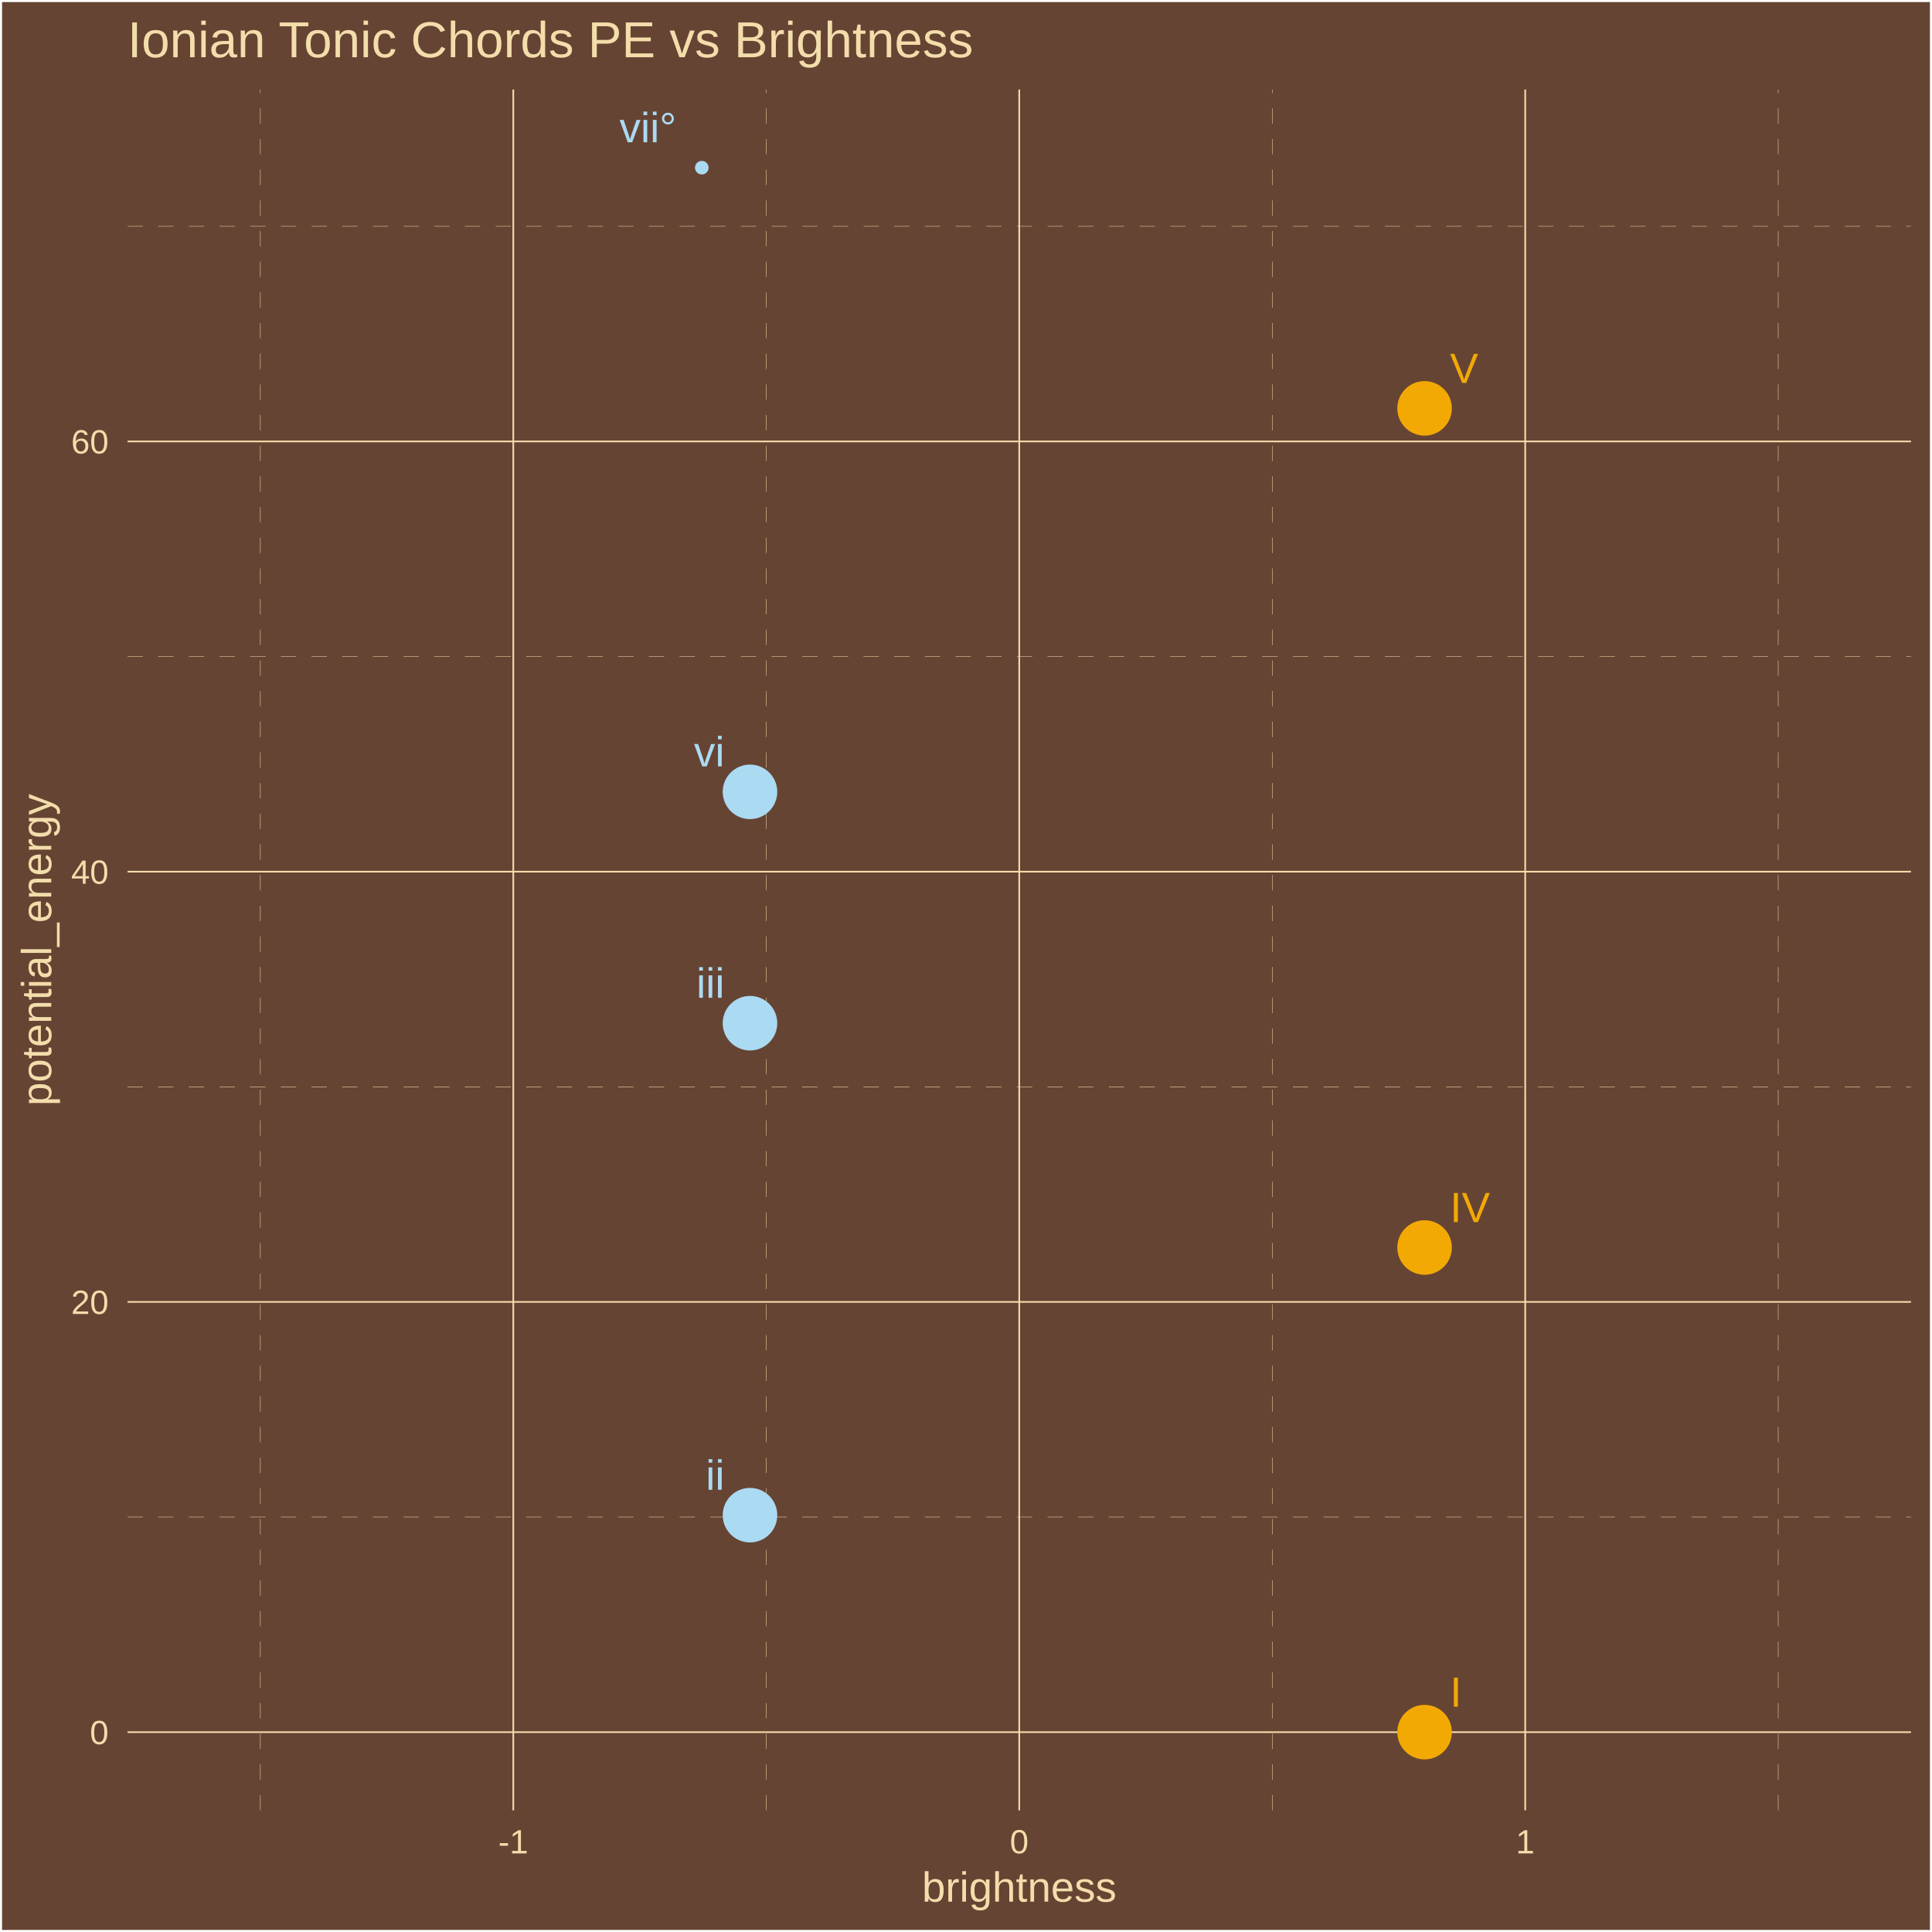
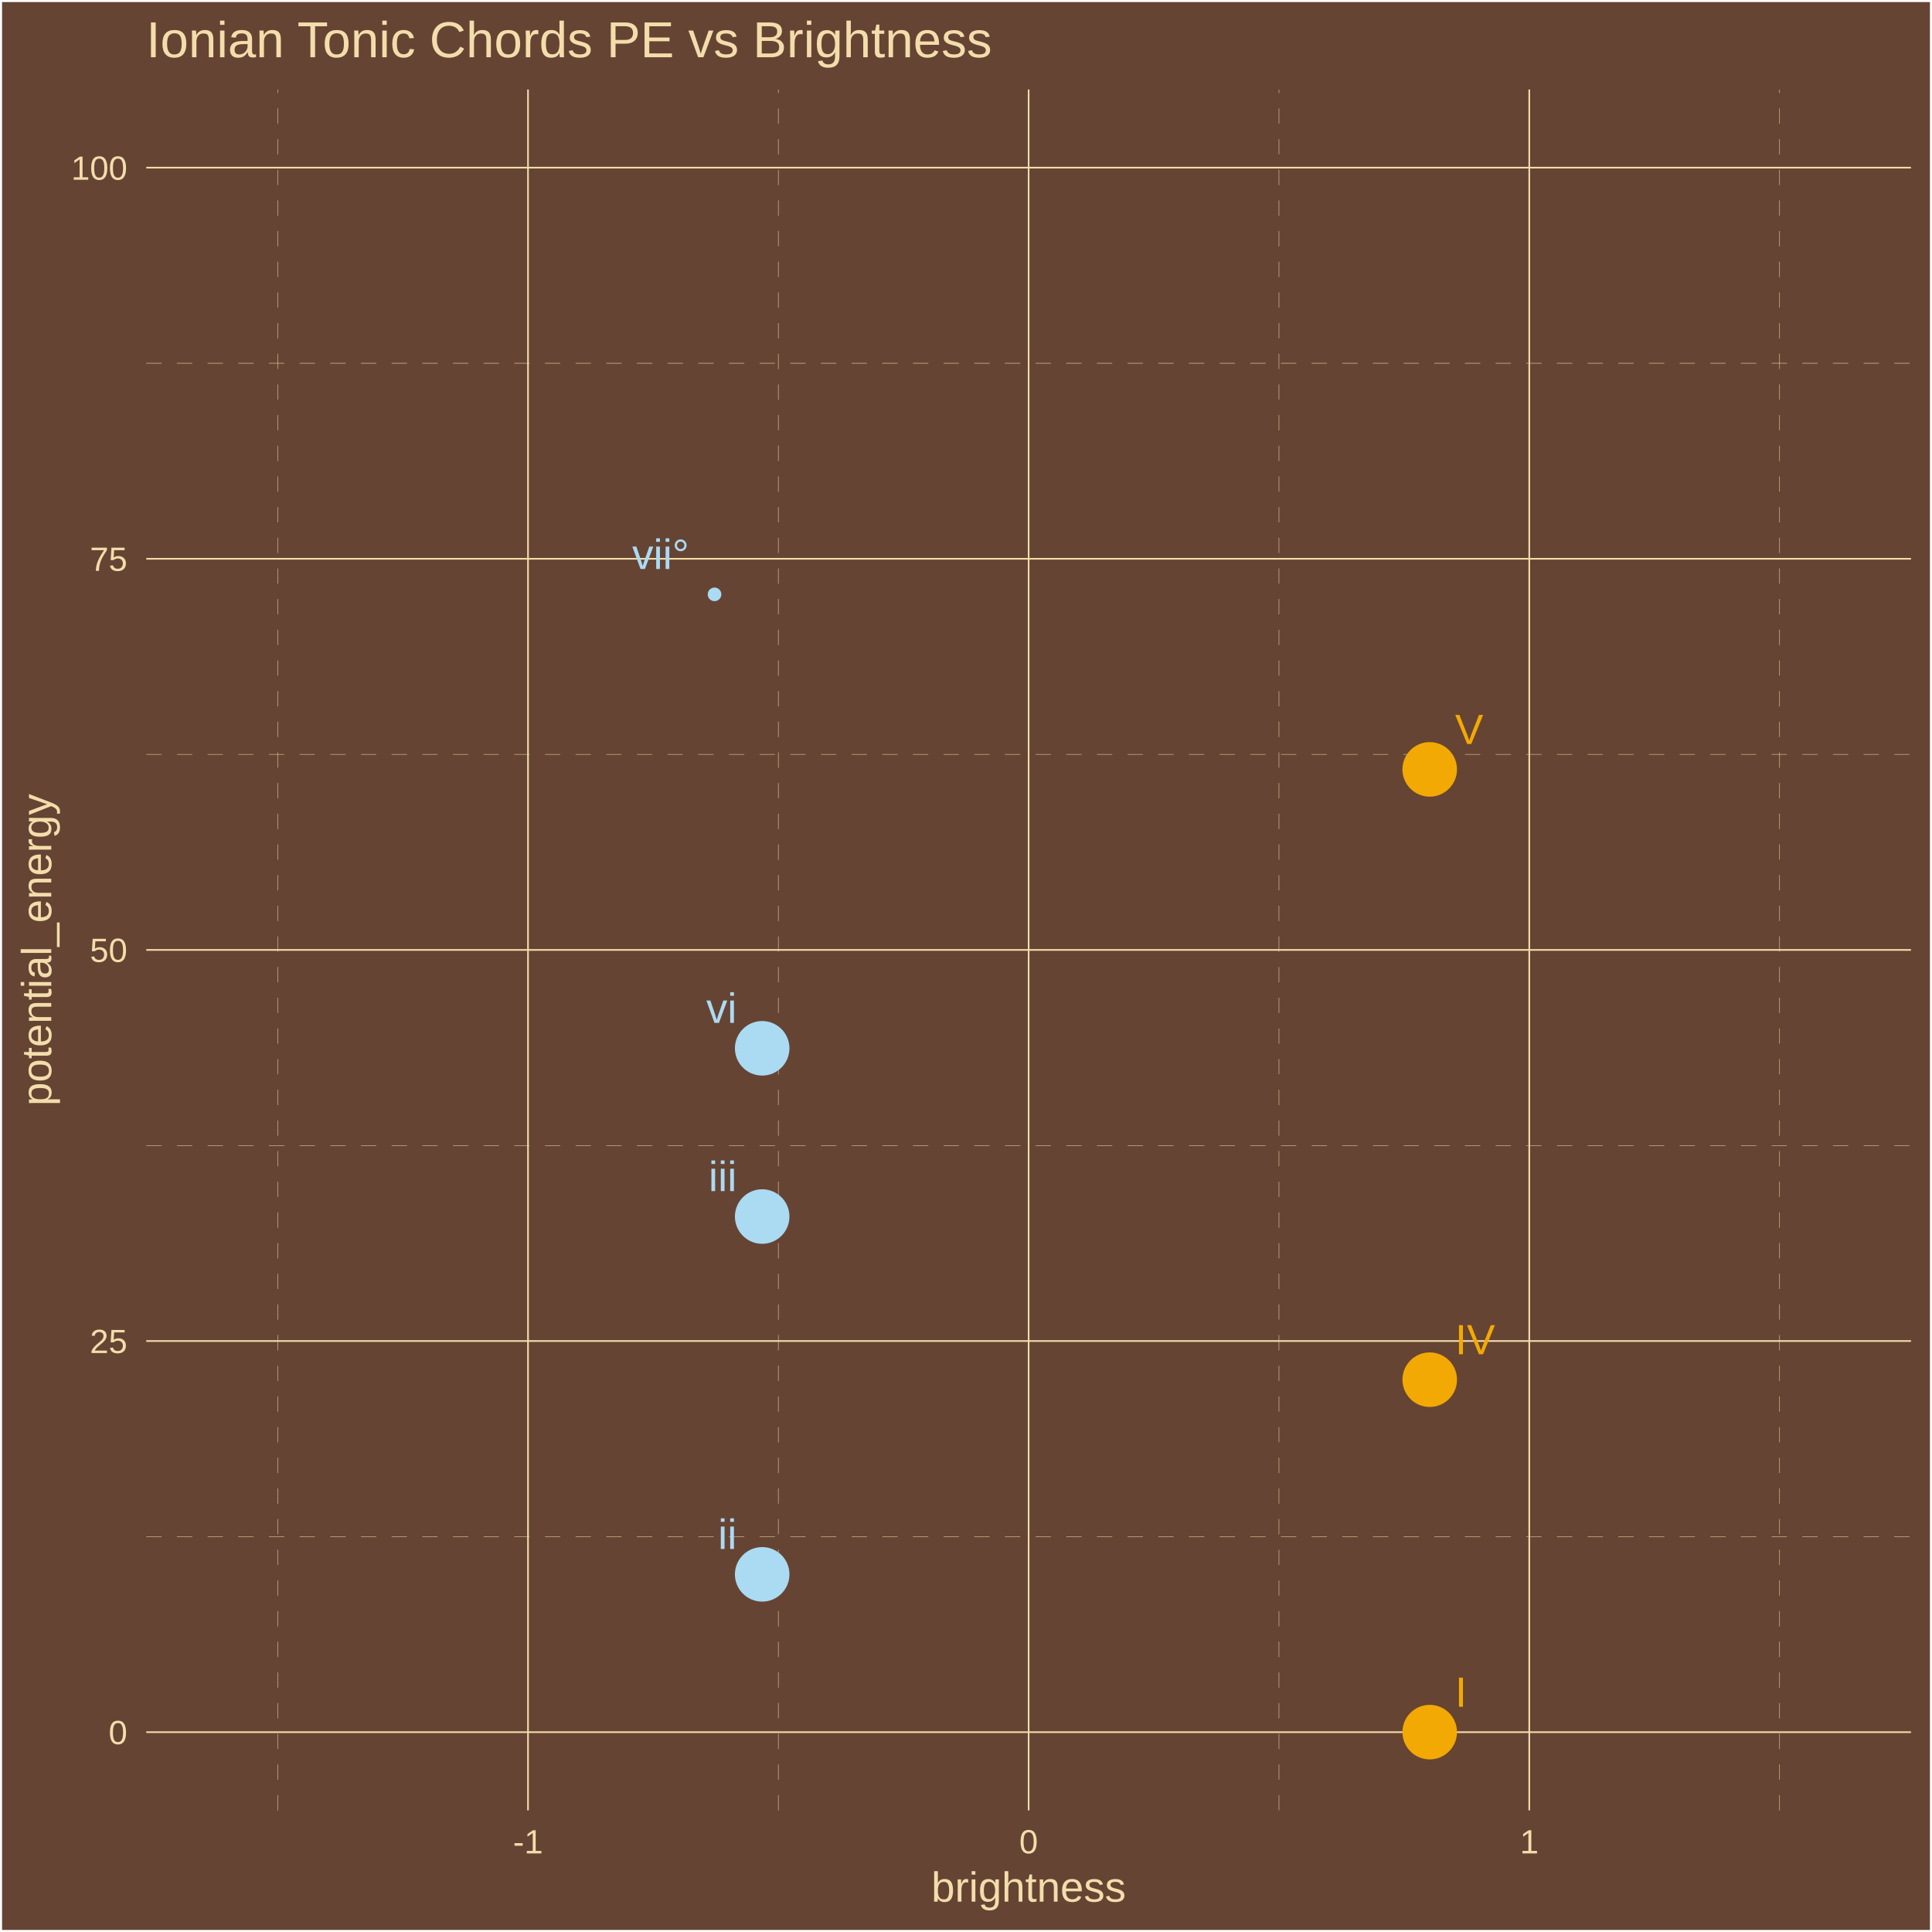
<svg xmlns="http://www.w3.org/2000/svg" class="svglite" width="504.00pt" height="504.00pt" viewBox="0 0 504.00 504.00">
  <defs>
    <style type="text/css">
    .svglite line, .svglite polyline, .svglite polygon, .svglite path, .svglite rect, .svglite circle {
      fill: none;
      stroke: #000000;
      stroke-linecap: round;
      stroke-linejoin: round;
      stroke-miterlimit: 10.00;
    }
    .svglite text {
      white-space: pre;
    }
  </style>
  </defs>
  <rect width="100%" height="100%" style="stroke: none; fill: #664433;" />
  <defs>
    <clipPath id="cpMC4wMHw1MDQuMDB8MC4wMHw1MDQuMDA=">
      <rect x="0.00" y="0.00" width="504.00" height="504.00" />
    </clipPath>
  </defs>
  <g clip-path="url(#cpMC4wMHw1MDQuMDB8MC4wMHw1MDQuMDA=)">
    <rect x="0.00" y="0" width="504.00" height="504.00" style="stroke-width: 1.07; stroke: #FFFFFF; fill: #664433;" />
  </g>
  <defs>
-     <clipPath id="cpMzMuMjd8NDk4LjUyfDIzLjM0fDQ3Mi4yNw==">
-       <rect x="33.27" y="23.34" width="465.25" height="448.93" />
+     <clipPath id="cpMzguMTZ8NDk4LjUyfDIzLjM0fDQ3Mi4yNw==">
+       <rect x="38.16" y="23.34" width="460.36" height="448.93" />
    </clipPath>
  </defs>
-   <g clip-path="url(#cpMzMuMjd8NDk4LjUyfDIzLjM0fDQ3Mi4yNw==)">
-     <rect x="33.27" y="23.34" width="465.25" height="448.93" style="stroke-width: 1.07; stroke: none; fill: #664433;" />
-     <polyline points="33.27,395.74 498.52,395.74 " style="stroke-width: 0.11; stroke: #F3DDAB; stroke-dasharray: 4.00,4.00; stroke-linecap: butt;" />
-     <polyline points="33.27,283.51 498.52,283.51 " style="stroke-width: 0.11; stroke: #F3DDAB; stroke-dasharray: 4.00,4.00; stroke-linecap: butt;" />
-     <polyline points="33.27,171.27 498.52,171.27 " style="stroke-width: 0.11; stroke: #F3DDAB; stroke-dasharray: 4.00,4.00; stroke-linecap: butt;" />
-     <polyline points="33.27,59.04 498.52,59.04 " style="stroke-width: 0.11; stroke: #F3DDAB; stroke-dasharray: 4.00,4.00; stroke-linecap: butt;" />
-     <polyline points="67.91,472.27 67.91,23.34 " style="stroke-width: 0.11; stroke: #F3DDAB; stroke-dasharray: 4.00,4.00; stroke-linecap: butt;" />
-     <polyline points="199.90,472.27 199.90,23.34 " style="stroke-width: 0.11; stroke: #F3DDAB; stroke-dasharray: 4.00,4.00; stroke-linecap: butt;" />
-     <polyline points="331.89,472.27 331.89,23.34 " style="stroke-width: 0.11; stroke: #F3DDAB; stroke-dasharray: 4.00,4.00; stroke-linecap: butt;" />
-     <polyline points="463.88,472.27 463.88,23.34 " style="stroke-width: 0.11; stroke: #F3DDAB; stroke-dasharray: 4.00,4.00; stroke-linecap: butt;" />
-     <polyline points="33.27,451.86 498.52,451.86 " style="stroke-width: 0.43; stroke: #F3DDAB; stroke-linecap: butt;" />
-     <polyline points="33.27,339.63 498.52,339.63 " style="stroke-width: 0.43; stroke: #F3DDAB; stroke-linecap: butt;" />
-     <polyline points="33.27,227.39 498.52,227.39 " style="stroke-width: 0.43; stroke: #F3DDAB; stroke-linecap: butt;" />
-     <polyline points="33.27,115.16 498.52,115.16 " style="stroke-width: 0.43; stroke: #F3DDAB; stroke-linecap: butt;" />
-     <polyline points="133.90,472.27 133.90,23.34 " style="stroke-width: 0.43; stroke: #F3DDAB; stroke-linecap: butt;" />
-     <polyline points="265.89,472.27 265.89,23.34 " style="stroke-width: 0.43; stroke: #F3DDAB; stroke-linecap: butt;" />
-     <polyline points="397.88,472.27 397.88,23.34 " style="stroke-width: 0.43; stroke: #F3DDAB; stroke-linecap: butt;" />
-     <circle cx="371.63" cy="451.86" r="6.76" style="stroke-width: 0.71; stroke: #F3A904; fill: #F3A904;" />
-     <circle cx="195.65" cy="395.26" r="6.76" style="stroke-width: 0.71; stroke: #ABDAF3; fill: #ABDAF3;" />
-     <circle cx="195.65" cy="266.92" r="6.76" style="stroke-width: 0.71; stroke: #ABDAF3; fill: #ABDAF3;" />
-     <circle cx="371.63" cy="325.44" r="6.76" style="stroke-width: 0.71; stroke: #F3A904; fill: #F3A904;" />
-     <circle cx="371.63" cy="106.53" r="6.76" style="stroke-width: 0.71; stroke: #F3A904; fill: #F3A904;" />
-     <circle cx="195.65" cy="206.57" r="6.76" style="stroke-width: 0.71; stroke: #ABDAF3; fill: #ABDAF3;" />
-     <circle cx="183.08" cy="43.74" r="1.42" style="stroke-width: 0.71; stroke: #ABDAF3; fill: #ABDAF3;" />
-     <polygon points="373.79,451.86 386.94,451.86 386.85,451.86 387.20,451.84 387.54,451.77 387.87,451.65 388.17,451.48 388.44,451.26 388.67,451.00 388.85,450.70 388.99,450.38 389.07,450.05 389.10,449.70 389.10,449.70 389.10,431.71 389.10,431.71 389.07,431.36 388.99,431.02 388.85,430.70 388.67,430.41 388.44,430.15 388.17,429.93 387.87,429.76 387.54,429.63 387.20,429.56 386.94,429.55 373.79,429.55 374.05,429.56 373.71,429.55 373.36,429.59 373.03,429.69 372.71,429.84 372.43,430.03 372.18,430.28 371.97,430.55 371.81,430.86 371.70,431.19 371.64,431.53 371.63,431.71 371.63,449.70 371.64,449.53 371.64,449.87 371.70,450.22 371.81,450.55 371.97,450.85 372.18,451.13 372.43,451.37 372.71,451.57 373.03,451.72 373.36,451.82 373.71,451.86 " style="stroke-width: nan; stroke: none;" />
-     <text x="378.26" y="445.24" style="font-size: 11.04px;fill: #F3A904; font-family: &quot;Arial&quot;;" textLength="3.07px" lengthAdjust="spacingAndGlyphs">I</text>
-     <polygon points="178.51,395.26 193.49,395.26 193.40,395.26 193.75,395.25 194.09,395.18 194.41,395.05 194.71,394.88 194.98,394.66 195.21,394.40 195.40,394.11 195.54,393.79 195.62,393.45 195.65,393.10 195.65,393.10 195.65,375.11 195.65,375.11 195.62,374.76 195.54,374.43 195.40,374.11 195.21,373.81 194.98,373.55 194.71,373.33 194.41,373.16 194.09,373.04 193.75,372.97 193.49,372.95 178.51,372.95 178.77,372.97 178.42,372.95 178.08,372.99 177.75,373.09 177.43,373.24 177.15,373.44 176.89,373.68 176.69,373.96 176.52,374.26 176.41,374.59 176.36,374.94 176.35,375.11 176.35,393.10 176.36,392.93 176.36,393.28 176.41,393.62 176.52,393.95 176.69,394.26 176.89,394.54 177.15,394.78 177.43,394.97 177.75,395.12 178.08,395.22 178.42,395.26 " style="stroke-width: nan; stroke: none;" />
-     <text x="189.02" y="388.64" text-anchor="end" style="font-size: 11.04px;fill: #ABDAF3; font-family: &quot;Arial&quot;;" textLength="4.90px" lengthAdjust="spacingAndGlyphs">ii</text>
-     <polygon points="176.06,266.92 193.49,266.92 193.40,266.91 193.75,266.90 194.09,266.83 194.41,266.71 194.71,266.53 194.98,266.31 195.21,266.05 195.40,265.76 195.54,265.44 195.62,265.10 195.65,264.76 195.65,264.76 195.65,246.76 195.65,246.76 195.62,246.42 195.54,246.08 195.40,245.76 195.21,245.47 194.98,245.21 194.71,244.99 194.41,244.81 194.09,244.69 193.75,244.62 193.49,244.60 176.06,244.60 176.32,244.62 175.98,244.61 175.63,244.65 175.30,244.74 174.98,244.89 174.70,245.09 174.45,245.33 174.24,245.61 174.08,245.92 173.97,246.25 173.91,246.59 173.90,246.76 173.90,264.76 173.91,264.58 173.91,264.93 173.97,265.27 174.08,265.60 174.24,265.91 174.45,266.19 174.70,266.43 174.98,266.63 175.30,266.78 175.63,266.87 175.98,266.91 " style="stroke-width: nan; stroke: none;" />
-     <text x="189.02" y="260.29" text-anchor="end" style="font-size: 11.04px;fill: #ABDAF3; font-family: &quot;Arial&quot;;" textLength="7.34px" lengthAdjust="spacingAndGlyphs">iii</text>
-     <polygon points="373.79,325.44 394.30,325.44 394.21,325.43 394.56,325.42 394.90,325.35 395.22,325.23 395.53,325.05 395.80,324.83 396.03,324.57 396.21,324.28 396.35,323.96 396.43,323.62 396.46,323.28 396.46,323.28 396.46,305.28 396.46,305.28 396.43,304.94 396.35,304.60 396.21,304.28 396.03,303.98 395.80,303.72 395.53,303.50 395.22,303.33 394.90,303.21 394.56,303.14 394.30,303.12 373.79,303.12 374.05,303.14 373.71,303.12 373.36,303.17 373.03,303.26 372.71,303.41 372.43,303.61 372.18,303.85 371.97,304.13 371.81,304.44 371.70,304.77 371.64,305.11 371.63,305.28 371.63,323.28 371.64,323.10 371.64,323.45 371.70,323.79 371.81,324.12 371.97,324.43 372.18,324.71 372.43,324.95 372.71,325.15 373.03,325.29 373.36,325.39 373.71,325.43 " style="stroke-width: nan; stroke: none;" />
-     <text x="378.26" y="318.81" style="font-size: 11.04px;fill: #F3A904; font-family: &quot;Arial&quot;;" textLength="10.43px" lengthAdjust="spacingAndGlyphs">IV</text>
-     <polygon points="373.79,106.53 391.23,106.53 391.14,106.52 391.49,106.51 391.83,106.44 392.16,106.32 392.46,106.14 392.73,105.92 392.96,105.66 393.14,105.37 393.28,105.05 393.36,104.71 393.39,104.37 393.39,104.37 393.39,86.37 393.39,86.37 393.36,86.03 393.28,85.69 393.14,85.37 392.96,85.07 392.73,84.81 392.46,84.59 392.16,84.42 391.83,84.30 391.49,84.23 391.23,84.21 373.79,84.21 374.05,84.23 373.71,84.21 373.36,84.26 373.03,84.35 372.71,84.50 372.43,84.70 372.18,84.94 371.97,85.22 371.81,85.53 371.70,85.86 371.64,86.20 371.63,86.37 371.63,104.37 371.64,104.19 371.64,104.54 371.70,104.88 371.81,105.21 371.97,105.52 372.18,105.80 372.43,106.04 372.71,106.24 373.03,106.38 373.36,106.48 373.71,106.52 " style="stroke-width: nan; stroke: none;" />
-     <text x="378.26" y="99.90" style="font-size: 11.04px;fill: #F3A904; font-family: &quot;Arial&quot;;" textLength="7.36px" lengthAdjust="spacingAndGlyphs">V</text>
-     <polygon points="175.44,206.57 193.49,206.57 193.40,206.56 193.75,206.55 194.09,206.48 194.41,206.36 194.71,206.18 194.98,205.96 195.21,205.70 195.40,205.41 195.54,205.09 195.62,204.75 195.65,204.41 195.65,204.41 195.65,186.41 195.65,186.41 195.62,186.07 195.54,185.73 195.40,185.41 195.21,185.12 194.98,184.86 194.71,184.64 194.41,184.46 194.09,184.34 193.75,184.27 193.49,184.25 175.44,184.25 175.70,184.27 175.36,184.26 175.01,184.30 174.68,184.39 174.36,184.54 174.08,184.74 173.83,184.98 173.62,185.26 173.46,185.57 173.35,185.90 173.29,186.24 173.28,186.41 173.28,204.41 173.29,204.23 173.29,204.58 173.35,204.92 173.46,205.25 173.62,205.56 173.83,205.84 174.08,206.08 174.36,206.28 174.68,206.43 175.01,206.52 175.36,206.56 " style="stroke-width: nan; stroke: none;" />
-     <text x="189.02" y="199.94" text-anchor="end" style="font-size: 11.04px;fill: #ABDAF3; font-family: &quot;Arial&quot;;" textLength="7.96px" lengthAdjust="spacingAndGlyphs">vi</text>
-     <polygon points="156.01,43.74 180.92,43.74 180.83,43.74 181.18,43.73 181.52,43.66 181.84,43.53 182.14,43.36 182.41,43.14 182.64,42.88 182.83,42.59 182.97,42.27 183.05,41.93 183.08,41.58 183.08,41.58 183.08,23.59 183.08,23.59 183.05,23.24 182.97,22.90 182.83,22.59 182.64,22.29 182.41,22.03 182.14,21.81 181.84,21.64 181.52,21.51 181.18,21.44 180.92,21.43 156.01,21.43 156.27,21.44 155.93,21.43 155.58,21.47 155.25,21.57 154.93,21.72 154.65,21.92 154.40,22.16 154.19,22.43 154.03,22.74 153.92,23.07 153.86,23.42 153.85,23.59 153.85,41.58 153.86,41.41 153.86,41.76 153.92,42.10 154.03,42.43 154.19,42.74 154.40,43.01 154.65,43.25 154.93,43.45 155.25,43.60 155.58,43.70 155.93,43.74 " style="stroke-width: nan; stroke: none;" />
-     <text x="176.45" y="37.12" text-anchor="end" style="font-size: 11.04px;fill: #ABDAF3; font-family: &quot;Arial&quot;;" textLength="14.82px" lengthAdjust="spacingAndGlyphs">vii°</text>
+   <g clip-path="url(#cpMzguMTZ8NDk4LjUyfDIzLjM0fDQ3Mi4yNw==)">
+     <rect x="38.16" y="23.34" width="460.36" height="448.93" style="stroke-width: 1.07; stroke: none; fill: #664433;" />
+     <polyline points="38.16,400.85 498.52,400.85 " style="stroke-width: 0.11; stroke: #F3DDAB; stroke-dasharray: 4.00,4.00; stroke-linecap: butt;" />
+     <polyline points="38.16,298.82 498.52,298.82 " style="stroke-width: 0.11; stroke: #F3DDAB; stroke-dasharray: 4.00,4.00; stroke-linecap: butt;" />
+     <polyline points="38.16,196.79 498.52,196.79 " style="stroke-width: 0.11; stroke: #F3DDAB; stroke-dasharray: 4.00,4.00; stroke-linecap: butt;" />
+     <polyline points="38.16,94.76 498.52,94.76 " style="stroke-width: 0.11; stroke: #F3DDAB; stroke-dasharray: 4.00,4.00; stroke-linecap: butt;" />
+     <polyline points="72.44,472.27 72.44,23.34 " style="stroke-width: 0.11; stroke: #F3DDAB; stroke-dasharray: 4.00,4.00; stroke-linecap: butt;" />
+     <polyline points="203.04,472.27 203.04,23.34 " style="stroke-width: 0.11; stroke: #F3DDAB; stroke-dasharray: 4.00,4.00; stroke-linecap: butt;" />
+     <polyline points="333.64,472.27 333.64,23.34 " style="stroke-width: 0.11; stroke: #F3DDAB; stroke-dasharray: 4.00,4.00; stroke-linecap: butt;" />
+     <polyline points="464.24,472.27 464.24,23.34 " style="stroke-width: 0.11; stroke: #F3DDAB; stroke-dasharray: 4.00,4.00; stroke-linecap: butt;" />
+     <polyline points="38.16,451.86 498.52,451.86 " style="stroke-width: 0.43; stroke: #F3DDAB; stroke-linecap: butt;" />
+     <polyline points="38.16,349.83 498.52,349.83 " style="stroke-width: 0.43; stroke: #F3DDAB; stroke-linecap: butt;" />
+     <polyline points="38.16,247.80 498.52,247.80 " style="stroke-width: 0.43; stroke: #F3DDAB; stroke-linecap: butt;" />
+     <polyline points="38.16,145.77 498.52,145.77 " style="stroke-width: 0.43; stroke: #F3DDAB; stroke-linecap: butt;" />
+     <polyline points="38.16,43.74 498.52,43.74 " style="stroke-width: 0.43; stroke: #F3DDAB; stroke-linecap: butt;" />
+     <polyline points="137.74,472.27 137.74,23.34 " style="stroke-width: 0.43; stroke: #F3DDAB; stroke-linecap: butt;" />
+     <polyline points="268.34,472.27 268.34,23.34 " style="stroke-width: 0.43; stroke: #F3DDAB; stroke-linecap: butt;" />
+     <polyline points="398.94,472.27 398.94,23.34 " style="stroke-width: 0.43; stroke: #F3DDAB; stroke-linecap: butt;" />
+     <circle cx="372.97" cy="451.86" r="6.76" style="stroke-width: 0.71; stroke: #F3A904; fill: #F3A904;" />
+     <circle cx="198.83" cy="410.70" r="6.76" style="stroke-width: 0.71; stroke: #ABDAF3; fill: #ABDAF3;" />
+     <circle cx="198.83" cy="317.36" r="6.76" style="stroke-width: 0.71; stroke: #ABDAF3; fill: #ABDAF3;" />
+     <circle cx="372.97" cy="359.92" r="6.76" style="stroke-width: 0.71; stroke: #F3A904; fill: #F3A904;" />
+     <circle cx="372.97" cy="200.71" r="6.76" style="stroke-width: 0.71; stroke: #F3A904; fill: #F3A904;" />
+     <circle cx="198.83" cy="273.47" r="6.76" style="stroke-width: 0.71; stroke: #ABDAF3; fill: #ABDAF3;" />
+     <circle cx="186.40" cy="155.05" r="1.42" style="stroke-width: 0.71; stroke: #ABDAF3; fill: #ABDAF3;" />
+     <polygon points="375.13,451.86 388.28,451.86 388.19,451.86 388.54,451.84 388.88,451.77 389.20,451.65 389.50,451.48 389.77,451.26 390.00,451.00 390.19,450.70 390.32,450.38 390.41,450.05 390.44,449.70 390.44,449.70 390.44,431.71 390.44,431.71 390.41,431.36 390.32,431.02 390.19,430.70 390.00,430.41 389.77,430.15 389.50,429.93 389.20,429.76 388.88,429.63 388.54,429.56 388.28,429.55 375.13,429.55 375.39,429.56 375.04,429.55 374.70,429.59 374.36,429.69 374.05,429.84 373.76,430.03 373.51,430.28 373.30,430.55 373.14,430.86 373.03,431.19 372.98,431.53 372.97,431.71 372.97,449.70 372.98,449.53 372.98,449.87 373.03,450.22 373.14,450.55 373.30,450.85 373.51,451.13 373.76,451.37 374.05,451.57 374.36,451.72 374.70,451.82 375.04,451.86 " style="stroke-width: nan; stroke: none;" />
+     <text x="379.59" y="445.24" style="font-size: 11.04px;fill: #F3A904; font-family: &quot;Arial&quot;;" textLength="3.07px" lengthAdjust="spacingAndGlyphs">I</text>
+     <polygon points="181.70,410.70 196.67,410.70 196.59,410.70 196.94,410.68 197.28,410.61 197.60,410.49 197.90,410.32 198.17,410.10 198.40,409.84 198.59,409.54 198.72,409.22 198.81,408.89 198.83,408.54 198.83,408.54 198.83,390.55 198.83,390.55 198.81,390.20 198.72,389.86 198.59,389.54 198.40,389.25 198.17,388.99 197.90,388.77 197.60,388.60 197.28,388.47 196.94,388.40 196.67,388.39 181.70,388.39 181.96,388.40 181.61,388.39 181.27,388.43 180.93,388.53 180.62,388.68 180.33,388.87 180.08,389.11 179.87,389.39 179.71,389.70 179.60,390.03 179.55,390.37 179.54,390.55 179.54,408.54 179.55,408.37 179.55,408.71 179.60,409.06 179.71,409.39 179.87,409.69 180.08,409.97 180.33,410.21 180.62,410.41 180.93,410.56 181.27,410.66 181.61,410.70 " style="stroke-width: nan; stroke: none;" />
+     <text x="192.21" y="404.08" text-anchor="end" style="font-size: 11.04px;fill: #ABDAF3; font-family: &quot;Arial&quot;;" textLength="4.90px" lengthAdjust="spacingAndGlyphs">ii</text>
+     <polygon points="179.25,317.36 196.67,317.36 196.59,317.36 196.94,317.34 197.28,317.27 197.60,317.15 197.90,316.98 198.17,316.76 198.40,316.50 198.59,316.20 198.72,315.88 198.81,315.54 198.83,315.20 198.83,315.20 198.83,297.20 198.83,297.20 198.81,296.86 198.72,296.52 198.59,296.20 198.40,295.91 198.17,295.65 197.90,295.43 197.60,295.25 197.28,295.13 196.94,295.06 196.67,295.04 179.25,295.04 179.51,295.06 179.16,295.05 178.82,295.09 178.48,295.19 178.17,295.33 177.88,295.53 177.63,295.77 177.43,296.05 177.26,296.36 177.15,296.69 177.10,297.03 177.09,297.20 177.09,315.20 177.10,315.02 177.10,315.37 177.15,315.71 177.26,316.04 177.43,316.35 177.63,316.63 177.88,316.87 178.17,317.07 178.48,317.22 178.82,317.31 179.16,317.36 " style="stroke-width: nan; stroke: none;" />
+     <text x="192.21" y="310.73" text-anchor="end" style="font-size: 11.04px;fill: #ABDAF3; font-family: &quot;Arial&quot;;" textLength="7.34px" lengthAdjust="spacingAndGlyphs">iii</text>
+     <polygon points="375.13,359.92 395.63,359.92 395.55,359.91 395.89,359.90 396.24,359.83 396.56,359.71 396.86,359.53 397.13,359.31 397.36,359.05 397.55,358.76 397.68,358.44 397.77,358.10 397.79,357.76 397.79,357.76 397.79,339.76 397.79,339.76 397.77,339.42 397.68,339.08 397.55,338.76 397.36,338.47 397.13,338.21 396.86,337.99 396.56,337.81 396.24,337.69 395.89,337.62 395.63,337.60 375.13,337.60 375.39,337.62 375.04,337.60 374.70,337.65 374.36,337.74 374.05,337.89 373.76,338.09 373.51,338.33 373.30,338.61 373.14,338.92 373.03,339.25 372.98,339.59 372.97,339.76 372.97,357.76 372.98,357.58 372.98,357.93 373.03,358.27 373.14,358.60 373.30,358.91 373.51,359.19 373.76,359.43 374.05,359.63 374.36,359.78 374.70,359.87 375.04,359.91 " style="stroke-width: nan; stroke: none;" />
+     <text x="379.59" y="353.29" style="font-size: 11.04px;fill: #F3A904; font-family: &quot;Arial&quot;;" textLength="10.43px" lengthAdjust="spacingAndGlyphs">IV</text>
+     <polygon points="375.13,200.71 392.57,200.71 392.48,200.71 392.83,200.70 393.17,200.63 393.49,200.50 393.79,200.33 394.06,200.11 394.29,199.85 394.48,199.55 394.62,199.23 394.70,198.90 394.73,198.55 394.73,198.55 394.73,180.56 394.73,180.56 394.70,180.21 394.62,179.87 394.48,179.55 394.29,179.26 394.06,179.00 393.79,178.78 393.49,178.61 393.17,178.48 392.83,178.41 392.57,178.40 375.13,178.40 375.39,178.41 375.04,178.40 374.70,178.44 374.36,178.54 374.05,178.69 373.76,178.88 373.51,179.13 373.30,179.40 373.14,179.71 373.03,180.04 372.98,180.38 372.97,180.56 372.97,198.55 372.98,198.38 372.98,198.72 373.03,199.07 373.14,199.40 373.30,199.71 373.51,199.98 373.76,200.22 374.05,200.42 374.36,200.57 374.70,200.67 375.04,200.71 " style="stroke-width: nan; stroke: none;" />
+     <text x="379.59" y="194.09" style="font-size: 11.04px;fill: #F3A904; font-family: &quot;Arial&quot;;" textLength="7.36px" lengthAdjust="spacingAndGlyphs">V</text>
+     <polygon points="178.63,273.47 196.67,273.47 196.59,273.47 196.94,273.45 197.28,273.38 197.60,273.26 197.90,273.08 198.17,272.87 198.40,272.60 198.59,272.31 198.72,271.99 198.81,271.65 198.83,271.31 198.83,271.31 198.83,253.31 198.83,253.31 198.81,252.97 198.72,252.63 198.59,252.31 198.40,252.02 198.17,251.76 197.90,251.54 197.60,251.36 197.28,251.24 196.94,251.17 196.67,251.15 178.63,251.15 178.89,251.17 178.54,251.16 178.20,251.20 177.87,251.29 177.55,251.44 177.27,251.64 177.01,251.88 176.81,252.16 176.64,252.47 176.53,252.80 176.48,253.14 176.47,253.31 176.47,271.31 176.48,271.13 176.48,271.48 176.53,271.82 176.64,272.15 176.81,272.46 177.01,272.74 177.27,272.98 177.55,273.18 177.87,273.33 178.20,273.42 178.54,273.47 " style="stroke-width: nan; stroke: none;" />
+     <text x="192.21" y="266.84" text-anchor="end" style="font-size: 11.04px;fill: #ABDAF3; font-family: &quot;Arial&quot;;" textLength="7.96px" lengthAdjust="spacingAndGlyphs">vi</text>
+     <polygon points="159.33,155.05 184.24,155.05 184.15,155.05 184.50,155.03 184.84,154.97 185.16,154.84 185.46,154.67 185.73,154.45 185.96,154.19 186.15,153.89 186.29,153.57 186.37,153.24 186.40,152.89 186.40,152.89 186.40,134.90 186.40,134.90 186.37,134.55 186.29,134.21 186.15,133.89 185.96,133.60 185.73,133.34 185.46,133.12 185.16,132.95 184.84,132.82 184.50,132.75 184.24,132.74 159.33,132.74 159.59,132.75 159.24,132.74 158.90,132.78 158.57,132.88 158.25,133.03 157.97,133.22 157.72,133.47 157.51,133.74 157.34,134.05 157.23,134.38 157.18,134.72 157.17,134.90 157.17,152.89 157.18,152.72 157.18,153.06 157.23,153.41 157.34,153.74 157.51,154.05 157.72,154.32 157.97,154.56 158.25,154.76 158.57,154.91 158.90,155.01 159.24,155.05 " style="stroke-width: nan; stroke: none;" />
+     <text x="179.77" y="148.43" text-anchor="end" style="font-size: 11.04px;fill: #ABDAF3; font-family: &quot;Arial&quot;;" textLength="14.82px" lengthAdjust="spacingAndGlyphs">vii°</text>
  </g>
  <g clip-path="url(#cpMC4wMHw1MDQuMDB8MC4wMHw1MDQuMDA=)">
-     <text x="28.34" y="455.01" text-anchor="end" style="font-size: 8.80px;fill: #F3DDAB; font-family: &quot;Arial&quot;;" textLength="4.90px" lengthAdjust="spacingAndGlyphs">0</text>
-     <text x="28.34" y="342.78" text-anchor="end" style="font-size: 8.80px;fill: #F3DDAB; font-family: &quot;Arial&quot;;" textLength="9.79px" lengthAdjust="spacingAndGlyphs">20</text>
-     <text x="28.34" y="230.55" text-anchor="end" style="font-size: 8.80px;fill: #F3DDAB; font-family: &quot;Arial&quot;;" textLength="9.79px" lengthAdjust="spacingAndGlyphs">40</text>
-     <text x="28.34" y="118.31" text-anchor="end" style="font-size: 8.80px;fill: #F3DDAB; font-family: &quot;Arial&quot;;" textLength="9.79px" lengthAdjust="spacingAndGlyphs">60</text>
-     <text x="133.90" y="483.50" text-anchor="middle" style="font-size: 8.80px;fill: #F3DDAB; font-family: &quot;Arial&quot;;" textLength="7.83px" lengthAdjust="spacingAndGlyphs">-1</text>
-     <text x="265.89" y="483.50" text-anchor="middle" style="font-size: 8.80px;fill: #F3DDAB; font-family: &quot;Arial&quot;;" textLength="4.90px" lengthAdjust="spacingAndGlyphs">0</text>
-     <text x="397.88" y="483.50" text-anchor="middle" style="font-size: 8.80px;fill: #F3DDAB; font-family: &quot;Arial&quot;;" textLength="4.90px" lengthAdjust="spacingAndGlyphs">1</text>
-     <text x="265.89" y="496.09" text-anchor="middle" style="font-size: 11.00px;fill: #F3DDAB; font-family: &quot;Arial&quot;;" textLength="50.76px" lengthAdjust="spacingAndGlyphs">brightness</text>
+     <text x="33.23" y="455.01" text-anchor="end" style="font-size: 8.80px;fill: #F3DDAB; font-family: &quot;Arial&quot;;" textLength="4.90px" lengthAdjust="spacingAndGlyphs">0</text>
+     <text x="33.23" y="352.98" text-anchor="end" style="font-size: 8.80px;fill: #F3DDAB; font-family: &quot;Arial&quot;;" textLength="9.79px" lengthAdjust="spacingAndGlyphs">25</text>
+     <text x="33.23" y="250.95" text-anchor="end" style="font-size: 8.80px;fill: #F3DDAB; font-family: &quot;Arial&quot;;" textLength="9.79px" lengthAdjust="spacingAndGlyphs">50</text>
+     <text x="33.23" y="148.92" text-anchor="end" style="font-size: 8.80px;fill: #F3DDAB; font-family: &quot;Arial&quot;;" textLength="9.79px" lengthAdjust="spacingAndGlyphs">75</text>
+     <text x="33.23" y="46.90" text-anchor="end" style="font-size: 8.80px;fill: #F3DDAB; font-family: &quot;Arial&quot;;" textLength="14.69px" lengthAdjust="spacingAndGlyphs">100</text>
+     <text x="137.74" y="483.50" text-anchor="middle" style="font-size: 8.80px;fill: #F3DDAB; font-family: &quot;Arial&quot;;" textLength="7.83px" lengthAdjust="spacingAndGlyphs">-1</text>
+     <text x="268.34" y="483.50" text-anchor="middle" style="font-size: 8.80px;fill: #F3DDAB; font-family: &quot;Arial&quot;;" textLength="4.90px" lengthAdjust="spacingAndGlyphs">0</text>
+     <text x="398.94" y="483.50" text-anchor="middle" style="font-size: 8.80px;fill: #F3DDAB; font-family: &quot;Arial&quot;;" textLength="4.90px" lengthAdjust="spacingAndGlyphs">1</text>
+     <text x="268.34" y="496.09" text-anchor="middle" style="font-size: 11.00px;fill: #F3DDAB; font-family: &quot;Arial&quot;;" textLength="50.76px" lengthAdjust="spacingAndGlyphs">brightness</text>
    <text transform="translate(13.37,247.80) rotate(-90)" text-anchor="middle" style="font-size: 11.00px;fill: #F3DDAB; font-family: &quot;Arial&quot;;" textLength="81.35px" lengthAdjust="spacingAndGlyphs">potential_energy</text>
-     <text x="33.27" y="14.94" style="font-size: 13.20px;fill: #F3DDAB; font-family: &quot;Arial&quot;;" textLength="222.16px" lengthAdjust="spacingAndGlyphs">Ionian Tonic Chords PE vs Brightness</text>
+     <text x="38.16" y="14.94" style="font-size: 13.20px;fill: #F3DDAB; font-family: &quot;Arial&quot;;" textLength="222.16px" lengthAdjust="spacingAndGlyphs">Ionian Tonic Chords PE vs Brightness</text>
  </g>
</svg>
